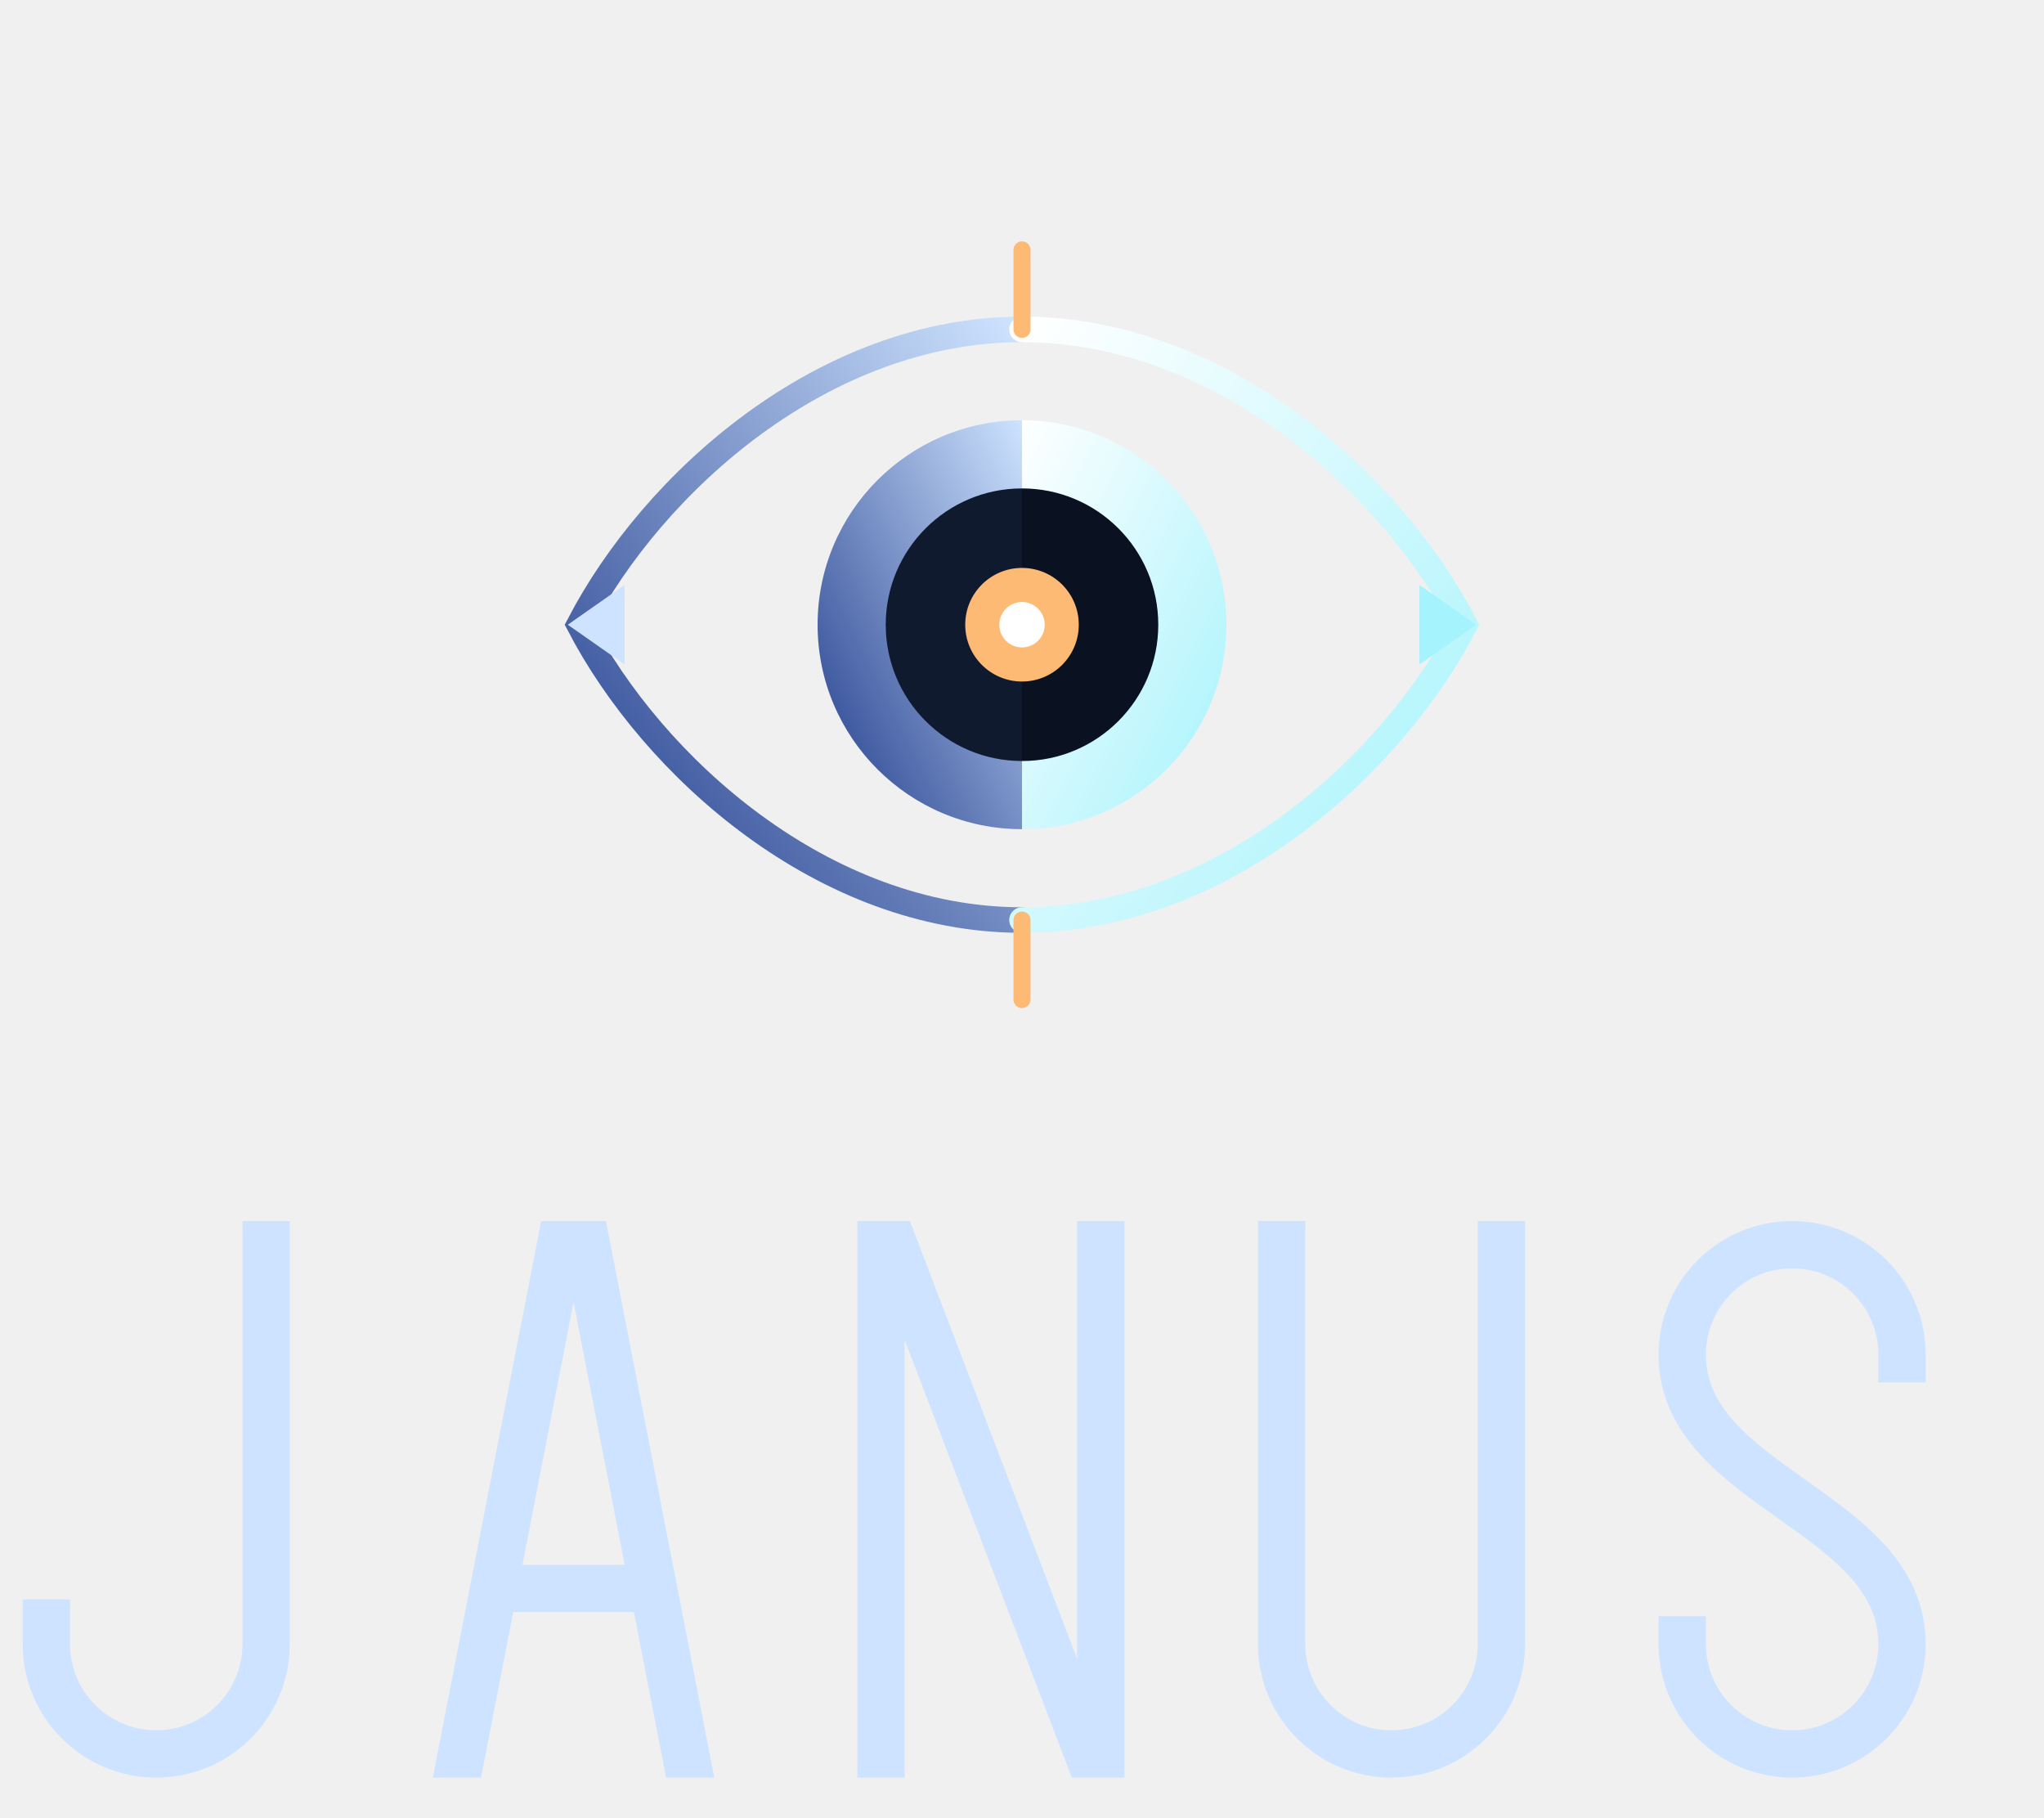
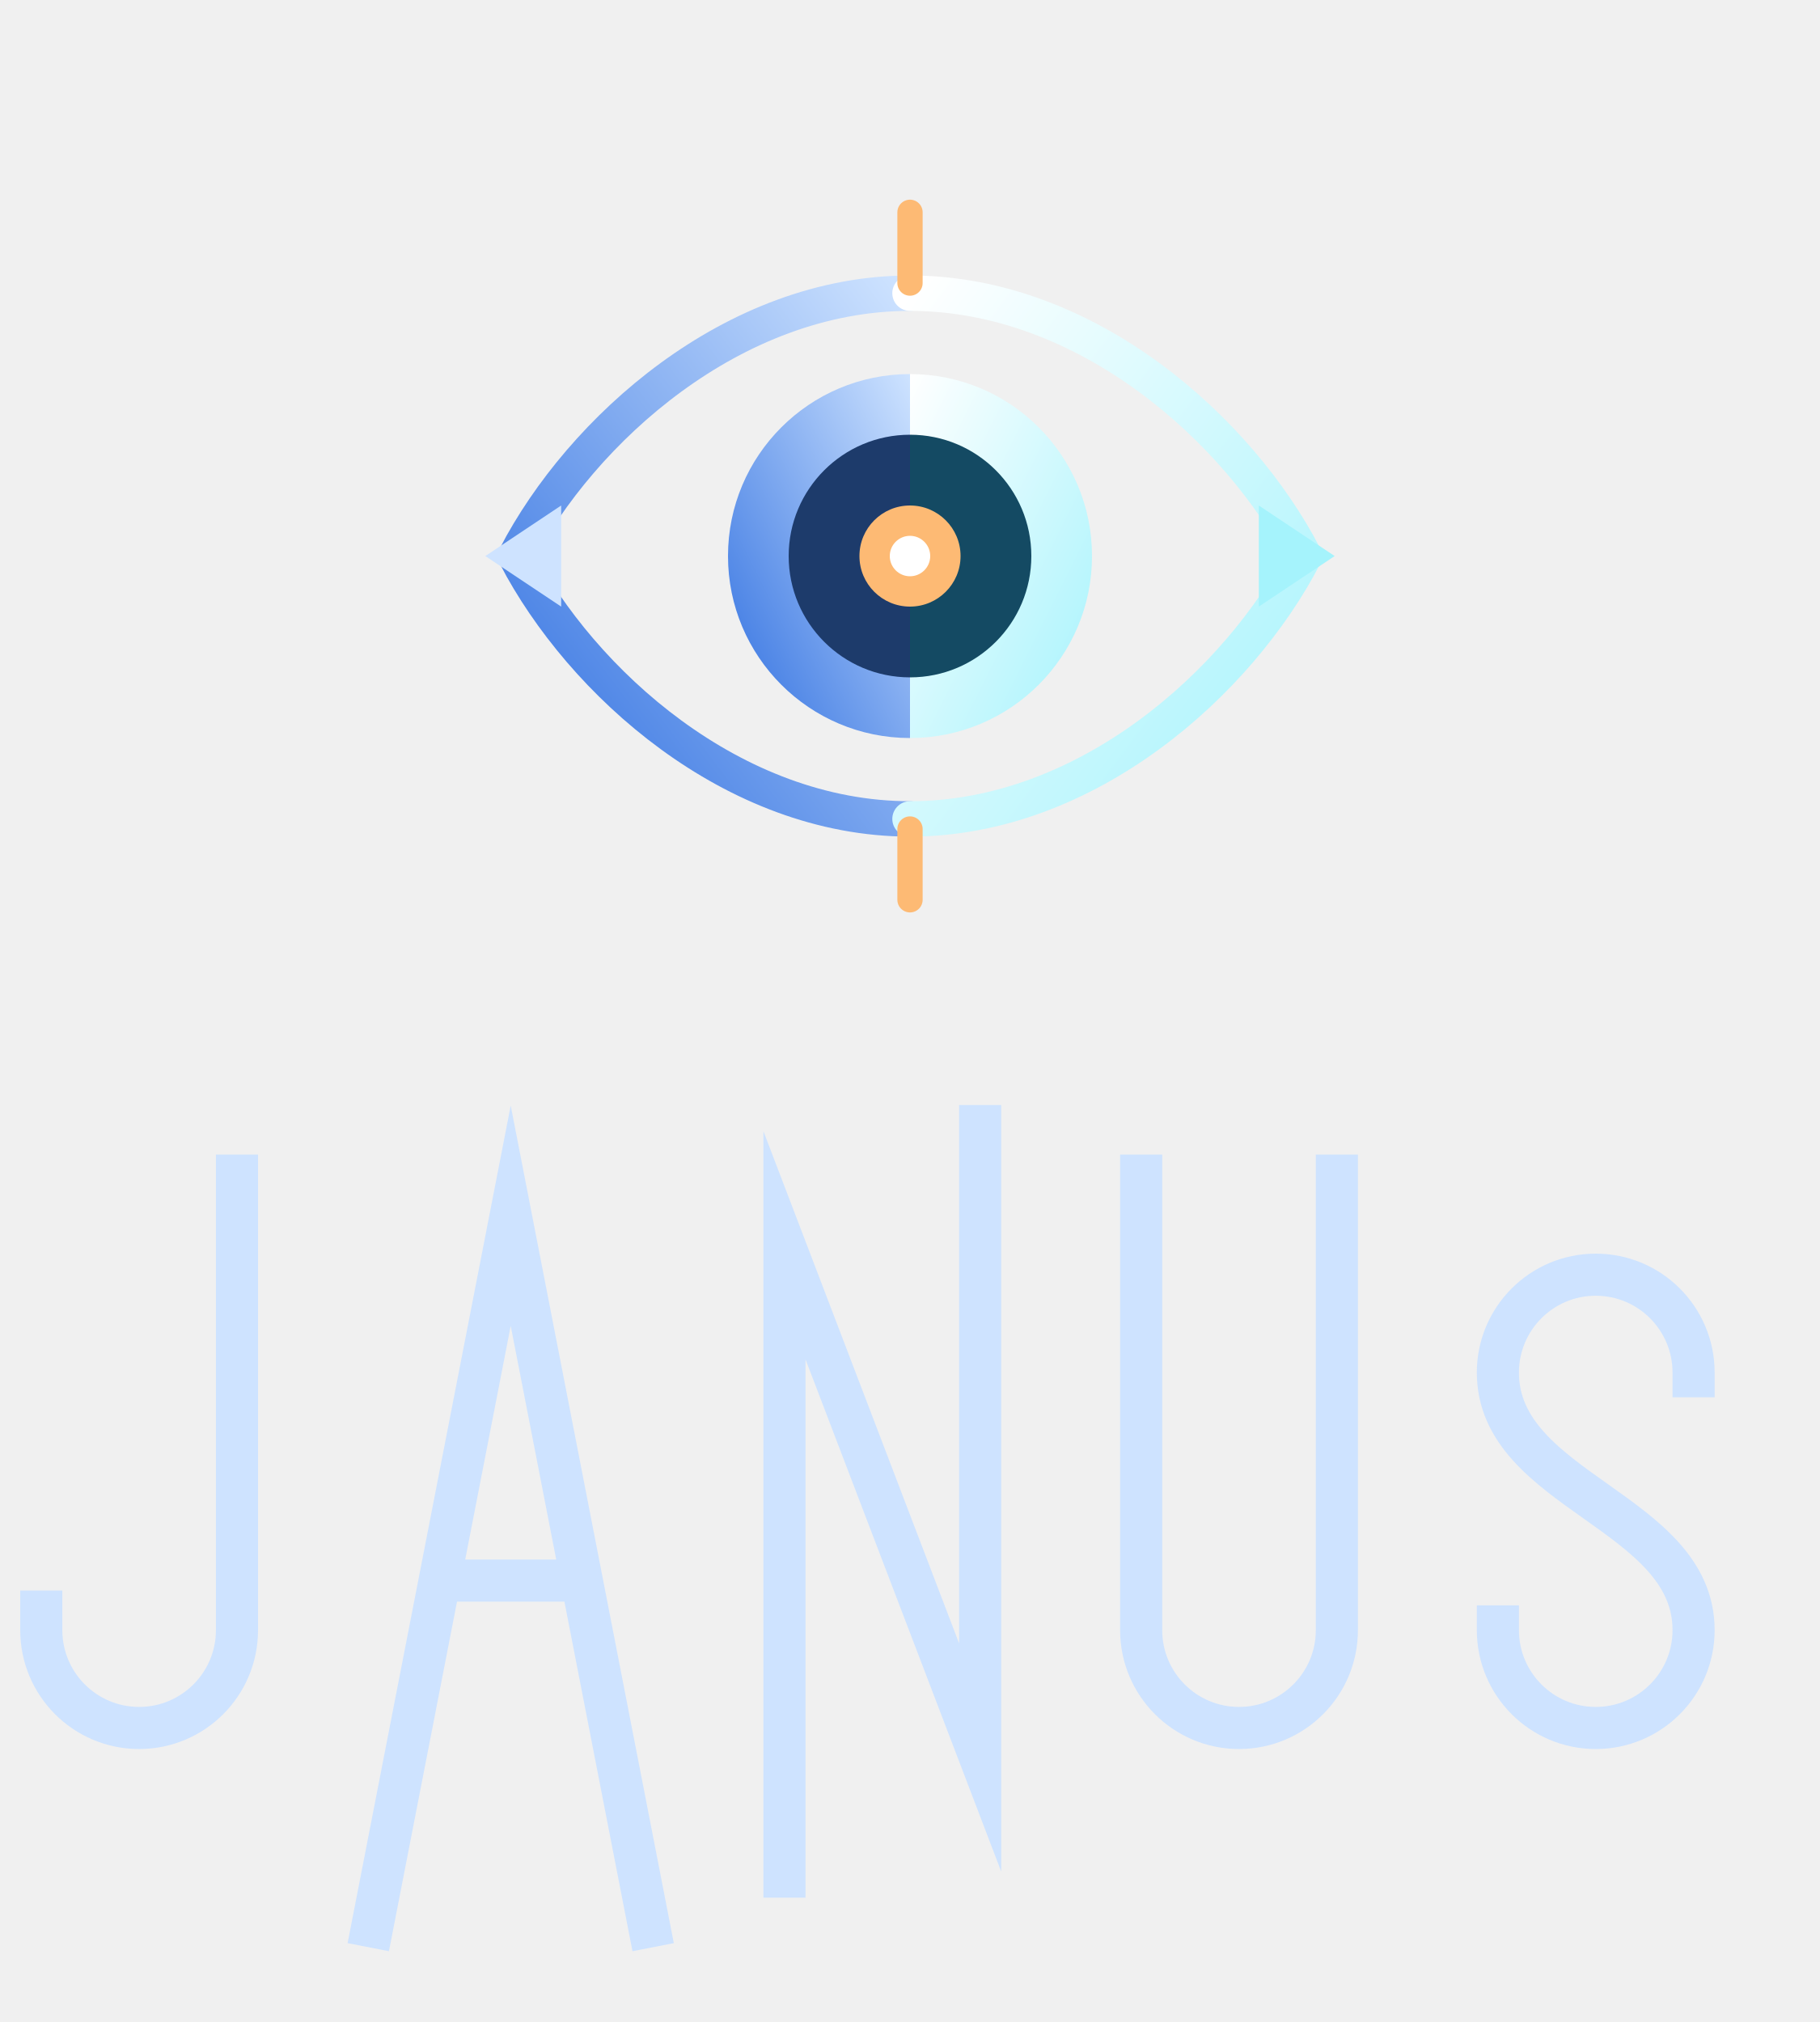
- <svg xmlns="http://www.w3.org/2000/svg" viewBox="0 0 360 320" width="360" height="320">
+ <svg xmlns="http://www.w3.org/2000/svg" viewBox="0 0 360 400" width="360" height="400">
  <g transform="translate(80, 10)">
    <g id="simbolo">
      <defs>
        <linearGradient id="v-claro-s-pass" x1="100%" y1="0%" x2="0%" y2="100%">
          <stop offset="0%" stop-color="#CEE3FF" />
-           <stop offset="100%" stop-color="#1E3A8A" />
+           <stop offset="100%" stop-color="#2F6FE0" />
        </linearGradient>
        <linearGradient id="v-claro-s-fut" x1="0%" y1="0%" x2="100%" y2="100%">
          <stop offset="0%" stop-color="#FFFFFF" />
          <stop offset="100%" stop-color="#A5F3FC" />
        </linearGradient>
      </defs>
-       <path d="M 100, 48 C 65, 48 35, 75 22, 100 C 35, 125 65, 152 100, 152" fill="none" stroke="url(#v-claro-s-pass)" stroke-width="4.5" stroke-linecap="round" />
-       <path d="M 100, 48 C 135, 48 165, 75 178, 100 C 165, 125 135, 152 100, 152" fill="none" stroke="url(#v-claro-s-fut)" stroke-width="4.5" stroke-linecap="round" />
+       <path d="M 100, 48 C 65, 48 35, 75 22, 100 C 35, 125 65, 152 100, 152" fill="none" stroke="url(#v-claro-s-pass)" stroke-width="7" stroke-linecap="round" />
+       <path d="M 100, 48 C 135, 48 165, 75 178, 100 C 165, 125 135, 152 100, 152" fill="none" stroke="url(#v-claro-s-fut)" stroke-width="7" stroke-linecap="round" />
      <path d="M 100, 64 A 36,36 0 0,0 100, 136 Z" fill="url(#v-claro-s-pass)" />
-       <path d="M 100, 76 A 24,24 0 0,0 100, 124 Z" fill="#0F1A2E" />
+       <path d="M 100, 76 A 24,24 0 0,0 100, 124 Z" fill="#1D3B6B" />
      <path d="M 100, 64 A 36,36 0 0,1 100, 136 Z" fill="url(#v-claro-s-fut)" />
-       <path d="M 100, 76 A 24,24 0 0,1 100, 124 Z" fill="#0A1120" />
-       <line x1="100" y1="34" x2="100" y2="48" stroke="#FDBA74" stroke-width="3" stroke-linecap="round" />
-       <line x1="100" y1="152" x2="100" y2="166" stroke="#FDBA74" stroke-width="3" stroke-linecap="round" />
-       <path d="M 20, 100 L 30, 93 L 30, 107 Z" fill="#CEE3FF" />
-       <path d="M 180, 100 L 170, 93 L 170, 107 Z" fill="#A5F3FC" />
+       <path d="M 100, 76 A 24,24 0 0,1 100, 124 Z" fill="#144A63" />
+       <line x1="100" y1="32" x2="100" y2="46" stroke="#FDBA74" stroke-width="5" stroke-linecap="round" />
+       <line x1="100" y1="154" x2="100" y2="168" stroke="#FDBA74" stroke-width="5" stroke-linecap="round" />
+       <path d="M 16, 100 L 31, 90 L 31, 110 Z" fill="#CEE3FF" />
+       <path d="M 184, 100 L 169, 90 L 169, 110 Z" fill="#A5F3FC" />
      <circle cx="100" cy="100" r="10" fill="#FDBA74" />
      <circle cx="100" cy="100" r="4" fill="#FFFFFF" />
    </g>
  </g>
-   <g transform="translate(4, 215) scale(0.98)">
+   <g transform="translate(4, 248) scale(0.98)">
    <g id="nome">
-       <clipPath id="v-claro-w">
-         <rect x="-10" y="0" width="362" height="100" />
-       </clipPath>
-       <g clip-path="url(#v-claro-w)" fill="none" stroke="#CEE3FF" stroke-width="8.5" stroke-linejoin="miter" stroke-miterlimit="12">
+       <g fill="none" stroke="#CEE3FF" stroke-width="8.5" stroke-linejoin="miter" stroke-miterlimit="12">
        <path transform="translate(0,0)" d="M43.75,-20 L43.75,76.0 A19.75,19.75 0 0 1 4.25,76.0 L4.25,68.0" />
        <path transform="translate(72,0)" d="M-1.75,140 L27.0,-7.65 L55.75,140 M10.8,66.0 L43.2,66.0" />
        <path transform="translate(150,0)" d="M4.25,130 L4.25,-1.7 L43.75,101.7 L43.75,-30" />
        <path transform="translate(222,0)" d="M4.25,-20 L4.25,76.0 A19.75,19.75 0 0 0 43.75,76.0 L43.75,-20" />
        <path transform="translate(294,0)" d="M43.75,29.0 L43.75,24.0 A19.75,19.75 0 0 0 4.25,24.0 C4.25,48.0 43.75,52.0 43.75,76.0 A19.75,19.75 0 0 1 4.25,76.0 L4.25,71.0" />
      </g>
    </g>
  </g>
</svg>
